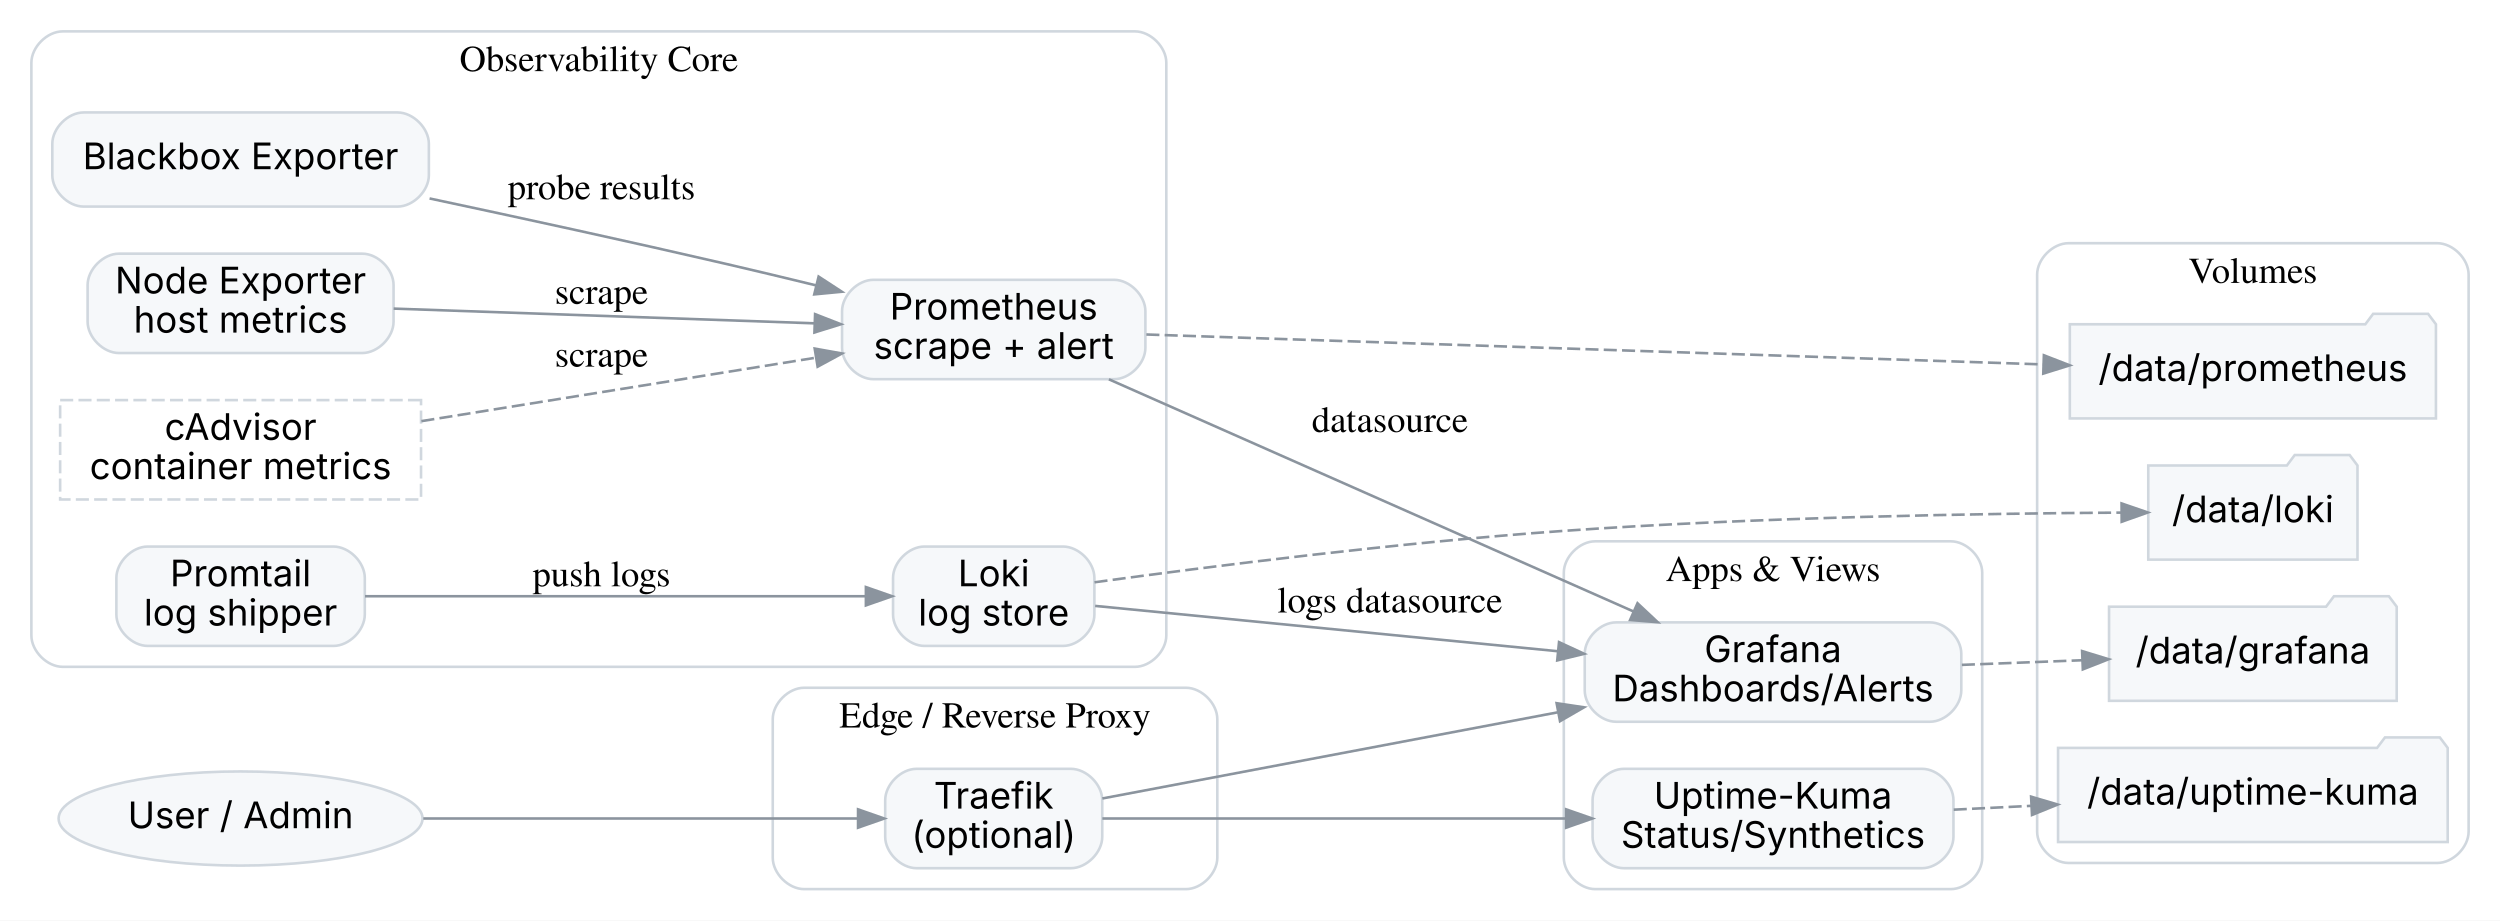
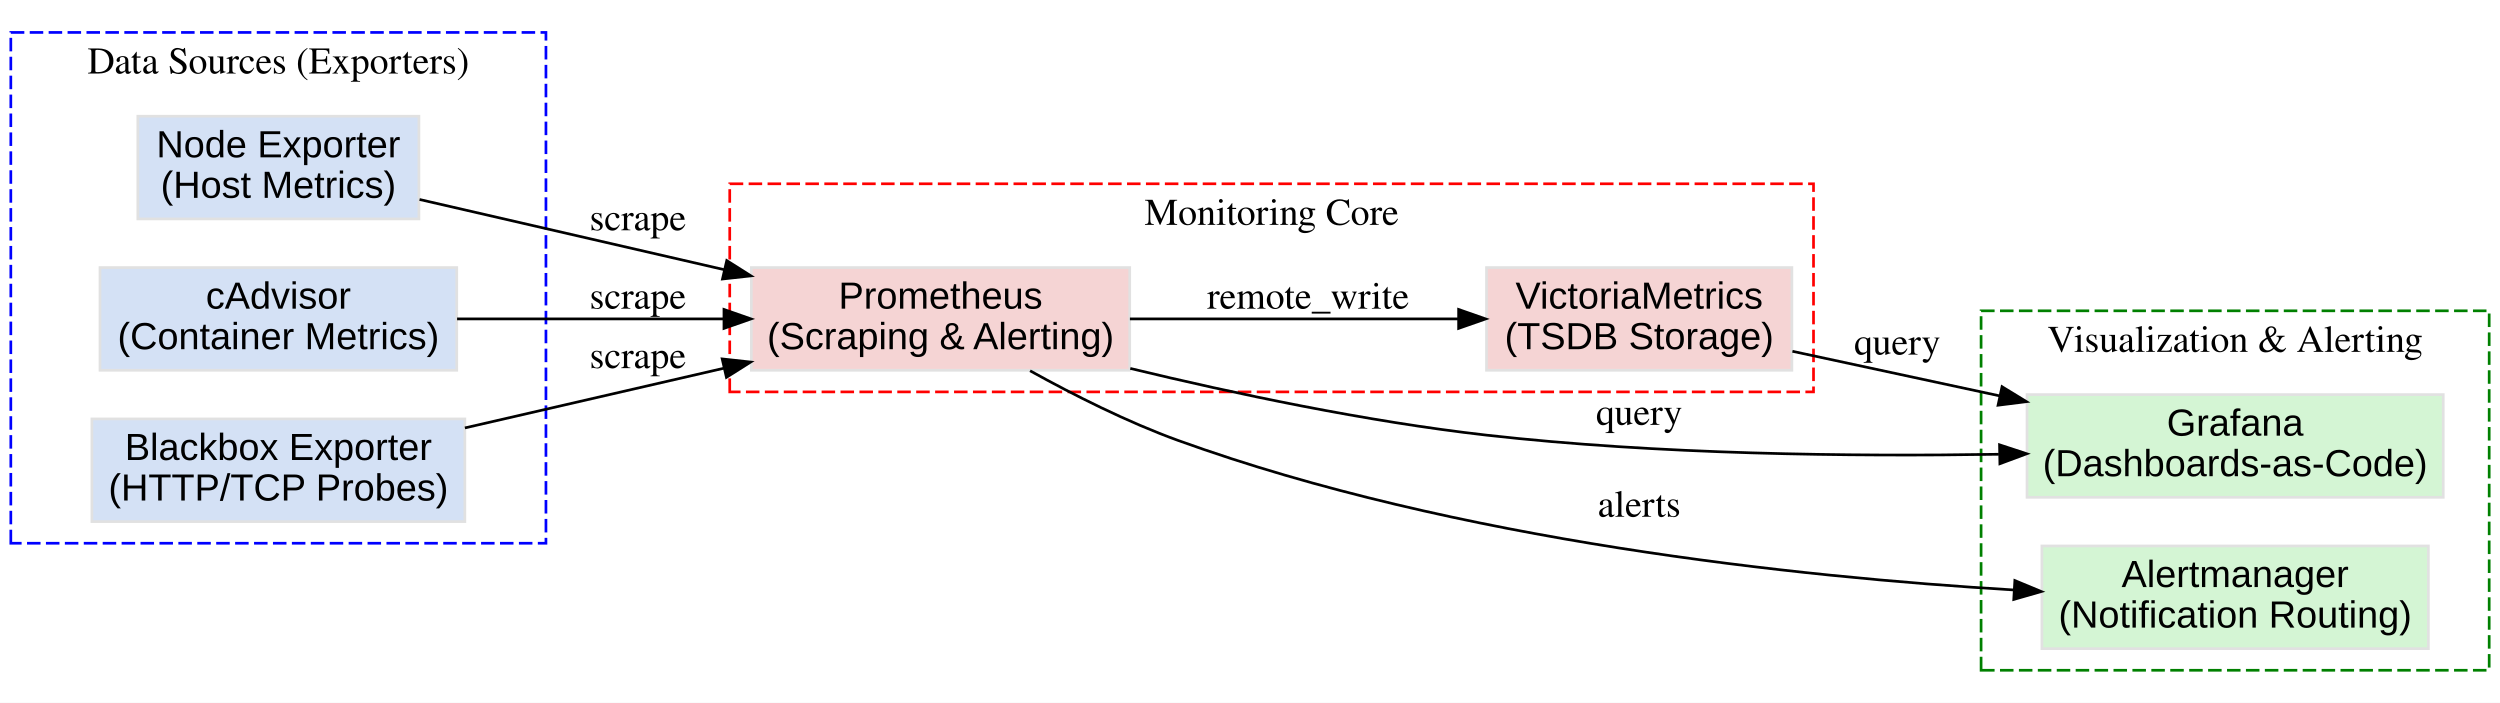
- <svg xmlns="http://www.w3.org/2000/svg" width="956pt" height="352pt" viewBox="0.00 0.00 956.00 352.00">
-   <g id="graph0" class="graph" transform="scale(1 1) rotate(0) translate(4 348)">
-     <polygon fill="white" stroke="transparent" points="-4,4 -4,-348 952,-348 952,4 -4,4" />
+ <svg xmlns="http://www.w3.org/2000/svg" width="925pt" height="260pt" viewBox="0.00 0.00 925.00 260.00">
+   <g id="graph0" class="graph" transform="scale(1 1) rotate(0) translate(4 256)">
+     <polygon fill="white" stroke="transparent" points="-4,4 -4,-256 921,-256 921,4 -4,4" />
    <g id="clust1" class="cluster">
-       <path fill="none" stroke="#d0d7de" d="M303.5,-8C303.5,-8 449.5,-8 449.5,-8 455.5,-8 461.5,-14 461.5,-20 461.5,-20 461.5,-73 461.5,-73 461.5,-79 455.5,-85 449.5,-85 449.5,-85 303.5,-85 303.5,-85 297.5,-85 291.5,-79 291.5,-73 291.5,-73 291.5,-20 291.5,-20 291.5,-14 297.5,-8 303.5,-8" />
-       <text text-anchor="middle" x="376.5" y="-69.8" font-family="Times,serif" font-size="14.00">Edge / Reverse Proxy</text>
+       <polygon fill="none" stroke="blue" stroke-dasharray="5,2" points="0,-55 0,-244 198,-244 198,-55 0,-55" />
+       <text text-anchor="middle" x="99" y="-228.8" font-family="Times,serif" font-size="14.00">Data Sources (Exporters)</text>
    </g>
    <g id="clust2" class="cluster">
-       <path fill="none" stroke="#d0d7de" d="M606,-8C606,-8 742,-8 742,-8 748,-8 754,-14 754,-20 754,-20 754,-129 754,-129 754,-135 748,-141 742,-141 742,-141 606,-141 606,-141 600,-141 594,-135 594,-129 594,-129 594,-20 594,-20 594,-14 600,-8 606,-8" />
-       <text text-anchor="middle" x="674" y="-125.8" font-family="Times,serif" font-size="14.00">Apps &amp; Views</text>
+       <polygon fill="none" stroke="red" stroke-dasharray="5,2" points="266,-111 266,-188 667,-188 667,-111 266,-111" />
+       <text text-anchor="middle" x="466.5" y="-172.8" font-family="Times,serif" font-size="14.00">Monitoring Core</text>
    </g>
    <g id="clust3" class="cluster">
-       <path fill="none" stroke="#d0d7de" d="M20,-93C20,-93 430,-93 430,-93 436,-93 442,-99 442,-105 442,-105 442,-324 442,-324 442,-330 436,-336 430,-336 430,-336 20,-336 20,-336 14,-336 8,-330 8,-324 8,-324 8,-105 8,-105 8,-99 14,-93 20,-93" />
-       <text text-anchor="middle" x="225" y="-320.8" font-family="Times,serif" font-size="14.00">Observability Core</text>
-     </g>
-     <g id="clust4" class="cluster">
-       <path fill="none" stroke="#d0d7de" d="M787,-18C787,-18 928,-18 928,-18 934,-18 940,-24 940,-30 940,-30 940,-243 940,-243 940,-249 934,-255 928,-255 928,-255 787,-255 787,-255 781,-255 775,-249 775,-243 775,-243 775,-30 775,-30 775,-24 781,-18 787,-18" />
-       <text text-anchor="middle" x="857.5" y="-239.8" font-family="Times,serif" font-size="14.00">Volumes</text>
+       <polygon fill="none" stroke="green" stroke-dasharray="5,2" points="729,-8 729,-141 917,-141 917,-8 729,-8" />
+       <text text-anchor="middle" x="823" y="-125.8" font-family="Times,serif" font-size="14.00">Visualization &amp; Alerting</text>
    </g>
    <g id="node1" class="node">
-       <path fill="#f6f8fa" stroke="#d0d7de" d="M405.5,-54C405.5,-54 346.5,-54 346.5,-54 340.5,-54 334.5,-48 334.5,-42 334.5,-42 334.5,-28 334.5,-28 334.5,-22 340.5,-16 346.5,-16 346.5,-16 405.5,-16 405.5,-16 411.5,-16 417.5,-22 417.5,-28 417.5,-28 417.5,-42 417.5,-42 417.5,-48 411.5,-54 405.5,-54" />
-       <text text-anchor="middle" x="376" y="-38.8" font-family="Inter" font-size="14.00">Traefik</text>
-       <text text-anchor="middle" x="376" y="-23.8" font-family="Inter" font-size="14.00">(optional)</text>
+       <polygon fill="#d4e1f5" stroke="#e1e1e1" points="151,-213 47,-213 47,-175 151,-175 151,-213" />
+       <text text-anchor="middle" x="99" y="-197.8" font-family="Arial" font-size="14.00">Node Exporter</text>
+       <text text-anchor="middle" x="99" y="-182.8" font-family="Arial" font-size="14.00">(Host Metrics)</text>
+     </g>
+     <g id="node4" class="node">
+       <polygon fill="#f5d4d4" stroke="#e1e1e1" points="414,-157 274,-157 274,-119 414,-119 414,-157" />
+       <text text-anchor="middle" x="344" y="-141.8" font-family="Arial" font-size="14.00">Prometheus</text>
+       <text text-anchor="middle" x="344" y="-126.8" font-family="Arial" font-size="14.00">(Scraping &amp; Alerting)</text>
+     </g>
+     <g id="edge1" class="edge">
+       <path fill="none" stroke="black" d="M151.24,-182.19C183.96,-174.65 227.04,-164.72 264.08,-156.19" />
+       <polygon fill="black" stroke="black" points="264.9,-159.59 273.85,-153.93 263.32,-152.77 264.9,-159.59" />
+       <text text-anchor="middle" x="232" y="-170.8" font-family="Times,serif" font-size="14.00">scrape</text>
    </g>
    <g id="node2" class="node">
-       <path fill="#f6f8fa" stroke="#d0d7de" d="M734,-110C734,-110 614,-110 614,-110 608,-110 602,-104 602,-98 602,-98 602,-84 602,-84 602,-78 608,-72 614,-72 614,-72 734,-72 734,-72 740,-72 746,-78 746,-84 746,-84 746,-98 746,-98 746,-104 740,-110 734,-110" />
-       <text text-anchor="middle" x="674" y="-94.8" font-family="Inter" font-size="14.00">Grafana</text>
-       <text text-anchor="middle" x="674" y="-79.8" font-family="Inter" font-size="14.00">Dashboards/Alerts</text>
+       <polygon fill="#d4e1f5" stroke="#e1e1e1" points="165,-157 33,-157 33,-119 165,-119 165,-157" />
+       <text text-anchor="middle" x="99" y="-141.8" font-family="Arial" font-size="14.00">cAdvisor</text>
+       <text text-anchor="middle" x="99" y="-126.8" font-family="Arial" font-size="14.00">(Container Metrics)</text>
    </g>
    <g id="edge2" class="edge">
-       <path fill="none" stroke="#8b949e" d="M417.54,-42.67C462.2,-51.12 535.18,-64.93 591.73,-75.62" />
-       <polygon fill="#8b949e" stroke="#8b949e" points="591.25,-79.1 601.73,-77.52 592.55,-72.22 591.25,-79.1" />
+       <path fill="none" stroke="black" d="M165.12,-138C195.44,-138 231.78,-138 263.68,-138" />
+       <polygon fill="black" stroke="black" points="263.87,-141.5 273.87,-138 263.87,-134.5 263.87,-141.5" />
+       <text text-anchor="middle" x="232" y="-141.8" font-family="Times,serif" font-size="14.00">scrape</text>
    </g>
    <g id="node3" class="node">
-       <path fill="#f6f8fa" stroke="#d0d7de" d="M731,-54C731,-54 617,-54 617,-54 611,-54 605,-48 605,-42 605,-42 605,-28 605,-28 605,-22 611,-16 617,-16 617,-16 731,-16 731,-16 737,-16 743,-22 743,-28 743,-28 743,-42 743,-42 743,-48 737,-54 731,-54" />
-       <text text-anchor="middle" x="674" y="-38.8" font-family="Inter" font-size="14.00">Uptime-Kuma</text>
-       <text text-anchor="middle" x="674" y="-23.8" font-family="Inter" font-size="14.00">Status/Synthetics</text>
+       <polygon fill="#d4e1f5" stroke="#e1e1e1" points="168,-101 30,-101 30,-63 168,-63 168,-101" />
+       <text text-anchor="middle" x="99" y="-85.8" font-family="Arial" font-size="14.00">Blackbox Exporter</text>
+       <text text-anchor="middle" x="99" y="-70.8" font-family="Arial" font-size="14.00">(HTTP/TCP Probes)</text>
    </g>
    <g id="edge3" class="edge">
-       <path fill="none" stroke="#8b949e" d="M417.54,-35C463.02,-35 537.88,-35 594.83,-35" />
-       <polygon fill="#8b949e" stroke="#8b949e" points="594.89,-38.5 604.89,-35 594.89,-31.5 594.89,-38.5" />
+       <path fill="none" stroke="black" d="M168.01,-97.67C197.79,-104.53 232.91,-112.63 263.85,-119.76" />
+       <polygon fill="black" stroke="black" points="263.21,-123.2 273.74,-122.04 264.78,-116.38 263.21,-123.2" />
+       <text text-anchor="middle" x="232" y="-119.8" font-family="Times,serif" font-size="14.00">scrape</text>
    </g>
-     <g id="node10" class="node">
-       <polygon fill="#f6f8fa" stroke="#d0d7de" points="912.5,-116 909.5,-120 888.5,-120 885.5,-116 802.5,-116 802.5,-80 912.5,-80 912.5,-116" />
-       <text text-anchor="middle" x="857.5" y="-94.3" font-family="Inter" font-size="14.00">/data/grafana</text>
-     </g>
-     <g id="edge10" class="edge">
-       <path fill="none" stroke="#8b949e" stroke-dasharray="5,2" d="M746.21,-93.75C761.38,-94.33 777.32,-94.95 792.21,-95.52" />
-       <polygon fill="#8b949e" stroke="#8b949e" points="792.2,-99.02 802.33,-95.91 792.47,-92.03 792.2,-99.02" />
-     </g>
-     <g id="node13" class="node">
-       <polygon fill="#f6f8fa" stroke="#d0d7de" points="932,-62 929,-66 908,-66 905,-62 783,-62 783,-26 932,-26 932,-62" />
-       <text text-anchor="middle" x="857.5" y="-40.3" font-family="Inter" font-size="14.00">/data/uptime-kuma</text>
-     </g>
-     <g id="edge13" class="edge">
-       <path fill="none" stroke="#8b949e" stroke-dasharray="5,2" d="M743.1,-38.38C752.73,-38.85 762.72,-39.35 772.61,-39.84" />
-       <polygon fill="#8b949e" stroke="#8b949e" points="772.69,-43.35 782.85,-40.35 773.04,-36.36 772.69,-43.35" />
-     </g>
-     <g id="node4" class="node">
-       <path fill="#f6f8fa" stroke="#d0d7de" d="M422,-241C422,-241 330,-241 330,-241 324,-241 318,-235 318,-229 318,-229 318,-215 318,-215 318,-209 324,-203 330,-203 330,-203 422,-203 422,-203 428,-203 434,-209 434,-215 434,-215 434,-229 434,-229 434,-235 428,-241 422,-241" />
-       <text text-anchor="middle" x="376" y="-225.8" font-family="Inter" font-size="14.00">Prometheus</text>
-       <text text-anchor="middle" x="376" y="-210.8" font-family="Inter" font-size="14.00">scrape + alert</text>
+     <g id="node5" class="node">
+       <polygon fill="#f5d4d4" stroke="#e1e1e1" points="659,-157 546,-157 546,-119 659,-119 659,-157" />
+       <text text-anchor="middle" x="602.5" y="-141.8" font-family="Arial" font-size="14.00">VictoriaMetrics</text>
+       <text text-anchor="middle" x="602.5" y="-126.8" font-family="Arial" font-size="14.00">(TSDB Storage)</text>
    </g>
    <g id="edge4" class="edge">
-       <path fill="none" stroke="#8b949e" d="M420.04,-202.95C473.2,-179.42 563.58,-139.42 620.69,-114.15" />
-       <polygon fill="#8b949e" stroke="#8b949e" points="622.18,-117.32 629.91,-110.07 619.35,-110.92 622.18,-117.32" />
-       <text text-anchor="middle" x="527.5" y="-182.8" font-family="Times,serif" font-size="14.00">datasource</text>
+       <path fill="none" stroke="black" d="M414.07,-138C451.78,-138 498.23,-138 535.45,-138" />
+       <polygon fill="black" stroke="black" points="535.69,-141.5 545.69,-138 535.69,-134.5 535.69,-141.5" />
+       <text text-anchor="middle" x="480" y="-141.8" font-family="Times,serif" font-size="14.00">remote_write</text>
    </g>
-     <g id="node11" class="node">
-       <polygon fill="#f6f8fa" stroke="#d0d7de" points="927.5,-224 924.5,-228 903.5,-228 900.5,-224 787.5,-224 787.5,-188 927.5,-188 927.5,-224" />
-       <text text-anchor="middle" x="857.5" y="-202.3" font-family="Inter" font-size="14.00">/data/prometheus</text>
-     </g>
-     <g id="edge11" class="edge">
-       <path fill="none" stroke="#8b949e" stroke-dasharray="5,2" d="M434.36,-220.09C519.83,-217.23 680.88,-211.86 777.46,-208.64" />
-       <polygon fill="#8b949e" stroke="#8b949e" points="777.58,-212.14 787.46,-208.3 777.35,-205.14 777.58,-212.14" />
-     </g>
-     <g id="node5" class="node">
-       <path fill="#f6f8fa" stroke="#d0d7de" d="M148,-305C148,-305 28,-305 28,-305 22,-305 16,-299 16,-293 16,-293 16,-281 16,-281 16,-275 22,-269 28,-269 28,-269 148,-269 148,-269 154,-269 160,-275 160,-281 160,-281 160,-293 160,-293 160,-299 154,-305 148,-305" />
-       <text text-anchor="middle" x="88" y="-283.3" font-family="Inter" font-size="14.00">Blackbox Exporter</text>
+     <g id="node6" class="node">
+       <polygon fill="#d4f5d4" stroke="#e1e1e1" points="900,-110 746,-110 746,-72 900,-72 900,-110" />
+       <text text-anchor="middle" x="823" y="-94.8" font-family="Arial" font-size="14.00">Grafana</text>
+       <text text-anchor="middle" x="823" y="-79.8" font-family="Arial" font-size="14.00">(Dashboards-as-Code)</text>
    </g>
    <g id="edge7" class="edge">
-       <path fill="none" stroke="#8b949e" d="M160.27,-272.11C194.69,-264.78 236.55,-255.68 274,-247 285.02,-244.44 296.7,-241.64 308.05,-238.87" />
-       <polygon fill="#8b949e" stroke="#8b949e" points="309.04,-242.23 317.92,-236.44 307.37,-235.43 309.04,-242.23" />
-       <text text-anchor="middle" x="226" y="-271.8" font-family="Times,serif" font-size="14.00">probe results</text>
-     </g>
-     <g id="node6" class="node">
-       <path fill="#f6f8fa" stroke="#d0d7de" d="M402.5,-139C402.5,-139 349.5,-139 349.5,-139 343.5,-139 337.5,-133 337.5,-127 337.5,-127 337.5,-113 337.5,-113 337.5,-107 343.5,-101 349.5,-101 349.5,-101 402.5,-101 402.5,-101 408.5,-101 414.5,-107 414.5,-113 414.5,-113 414.5,-127 414.5,-127 414.5,-133 408.5,-139 402.5,-139" />
-       <text text-anchor="middle" x="376" y="-123.8" font-family="Inter" font-size="14.00">Loki</text>
-       <text text-anchor="middle" x="376" y="-108.8" font-family="Inter" font-size="14.00">log store</text>
-     </g>
-     <g id="edge9" class="edge">
-       <path fill="none" stroke="#8b949e" d="M414.79,-116.3C459.12,-111.95 533.88,-104.63 591.58,-98.98" />
-       <polygon fill="#8b949e" stroke="#8b949e" points="592.17,-102.44 601.78,-97.98 591.49,-95.47 592.17,-102.44" />
-       <text text-anchor="middle" x="527.5" y="-113.8" font-family="Times,serif" font-size="14.00">logs datasource</text>
-     </g>
-     <g id="node12" class="node">
-       <polygon fill="#f6f8fa" stroke="#d0d7de" points="897.5,-170 894.5,-174 873.5,-174 870.5,-170 817.5,-170 817.5,-134 897.5,-134 897.5,-170" />
-       <text text-anchor="middle" x="857.5" y="-148.3" font-family="Inter" font-size="14.00">/data/loki</text>
-     </g>
-     <g id="edge12" class="edge">
-       <path fill="none" stroke="#8b949e" stroke-dasharray="5,2" d="M414.54,-125.34C457.73,-131.25 530.83,-140.53 594,-145 668.18,-150.25 754.41,-151.65 807.21,-151.98" />
-       <polygon fill="#8b949e" stroke="#8b949e" points="807.29,-155.48 817.31,-152.03 807.33,-148.48 807.29,-155.48" />
+       <path fill="none" stroke="black" d="M414.21,-119.68C452.71,-110.38 501.68,-100.01 546,-95 609.19,-87.85 681.03,-87.04 735.57,-87.92" />
+       <polygon fill="black" stroke="black" points="735.83,-91.42 745.89,-88.11 735.96,-84.42 735.83,-91.42" />
+       <text text-anchor="middle" x="602.5" y="-98.8" font-family="Times,serif" font-size="14.00">query</text>
    </g>
    <g id="node7" class="node">
-       <path fill="#f6f8fa" stroke="#d0d7de" d="M123.5,-139C123.5,-139 52.5,-139 52.5,-139 46.5,-139 40.5,-133 40.5,-127 40.5,-127 40.5,-113 40.5,-113 40.5,-107 46.5,-101 52.5,-101 52.5,-101 123.5,-101 123.5,-101 129.5,-101 135.5,-107 135.5,-113 135.5,-113 135.5,-127 135.5,-127 135.5,-133 129.5,-139 123.5,-139" />
-       <text text-anchor="middle" x="88" y="-123.8" font-family="Inter" font-size="14.00">Promtail</text>
-       <text text-anchor="middle" x="88" y="-108.8" font-family="Inter" font-size="14.00">log shipper</text>
-     </g>
-     <g id="edge8" class="edge">
-       <path fill="none" stroke="#8b949e" d="M135.59,-120C188.27,-120 273.62,-120 326.91,-120" />
-       <polygon fill="#8b949e" stroke="#8b949e" points="327.12,-123.5 337.12,-120 327.12,-116.5 327.12,-123.5" />
-       <text text-anchor="middle" x="226" y="-123.8" font-family="Times,serif" font-size="14.00">push logs</text>
-     </g>
-     <g id="node8" class="node">
-       <path fill="#f6f8fa" stroke="#d0d7de" d="M134.5,-251C134.5,-251 41.5,-251 41.5,-251 35.5,-251 29.5,-245 29.5,-239 29.5,-239 29.5,-225 29.5,-225 29.5,-219 35.5,-213 41.5,-213 41.5,-213 134.5,-213 134.5,-213 140.5,-213 146.5,-219 146.5,-225 146.5,-225 146.5,-239 146.5,-239 146.5,-245 140.5,-251 134.5,-251" />
-       <text text-anchor="middle" x="88" y="-235.8" font-family="Inter" font-size="14.00">Node Exporter</text>
-       <text text-anchor="middle" x="88" y="-220.8" font-family="Inter" font-size="14.00">host metrics</text>
+       <polygon fill="#d4f5d4" stroke="#e1e1e1" points="894.5,-54 751.5,-54 751.5,-16 894.5,-16 894.5,-54" />
+       <text text-anchor="middle" x="823" y="-38.8" font-family="Arial" font-size="14.00">Alertmanager</text>
+       <text text-anchor="middle" x="823" y="-23.8" font-family="Arial" font-size="14.00">(Notification Routing)</text>
    </g>
    <g id="edge5" class="edge">
-       <path fill="none" stroke="#8b949e" d="M146.53,-229.99C192.98,-228.36 258.43,-226.08 307.38,-224.36" />
-       <polygon fill="#8b949e" stroke="#8b949e" points="307.69,-227.86 317.56,-224.01 307.44,-220.86 307.69,-227.86" />
-       <text text-anchor="middle" x="226" y="-231.8" font-family="Times,serif" font-size="14.00">scrape</text>
-     </g>
-     <g id="node9" class="node">
-       <polygon fill="none" stroke="#d0d7de" stroke-dasharray="5,2" points="157,-195 19,-195 19,-157 157,-157 157,-195" />
-       <text text-anchor="middle" x="88" y="-179.8" font-family="Inter" font-size="14.00">cAdvisor</text>
-       <text text-anchor="middle" x="88" y="-164.8" font-family="Inter" font-size="14.00">container metrics</text>
+       <path fill="none" stroke="black" d="M377.13,-118.81C393.17,-109.91 413.13,-99.82 432,-93 534.64,-55.93 660.7,-42.53 741.2,-37.71" />
+       <polygon fill="black" stroke="black" points="741.49,-41.2 751.27,-37.13 741.09,-34.21 741.49,-41.2" />
+       <text text-anchor="middle" x="602.5" y="-64.8" font-family="Times,serif" font-size="14.00">alerts</text>
    </g>
    <g id="edge6" class="edge">
-       <path fill="none" stroke="#8b949e" stroke-dasharray="5,2" d="M157.14,-186.96C202.76,-194.3 262.54,-203.91 307.93,-211.21" />
-       <polygon fill="#8b949e" stroke="#8b949e" points="307.54,-214.7 317.97,-212.83 308.66,-207.78 307.54,-214.7" />
-       <text text-anchor="middle" x="226" y="-207.8" font-family="Times,serif" font-size="14.00">scrape</text>
-     </g>
-     <g id="node14" class="node">
-       <ellipse fill="#f6f8fa" stroke="#d0d7de" cx="88" cy="-35" rx="69.59" ry="18" />
-       <text text-anchor="middle" x="88" y="-31.3" font-family="Inter" font-size="14.00">User / Admin</text>
-     </g>
-     <g id="edge1" class="edge">
-       <path fill="none" stroke="#8b949e" d="M157.87,-35C209.04,-35 277.71,-35 324.02,-35" />
-       <polygon fill="#8b949e" stroke="#8b949e" points="324.12,-38.5 334.12,-35 324.12,-31.5 324.12,-38.5" />
+       <path fill="none" stroke="black" d="M659.2,-126.02C682.52,-121 710.17,-115.06 735.99,-109.5" />
+       <polygon fill="black" stroke="black" points="736.75,-112.92 745.79,-107.39 735.28,-106.07 736.75,-112.92" />
+       <text text-anchor="middle" x="698" y="-124.8" font-family="Times,serif" font-size="14.00">query</text>
    </g>
  </g>
</svg>
